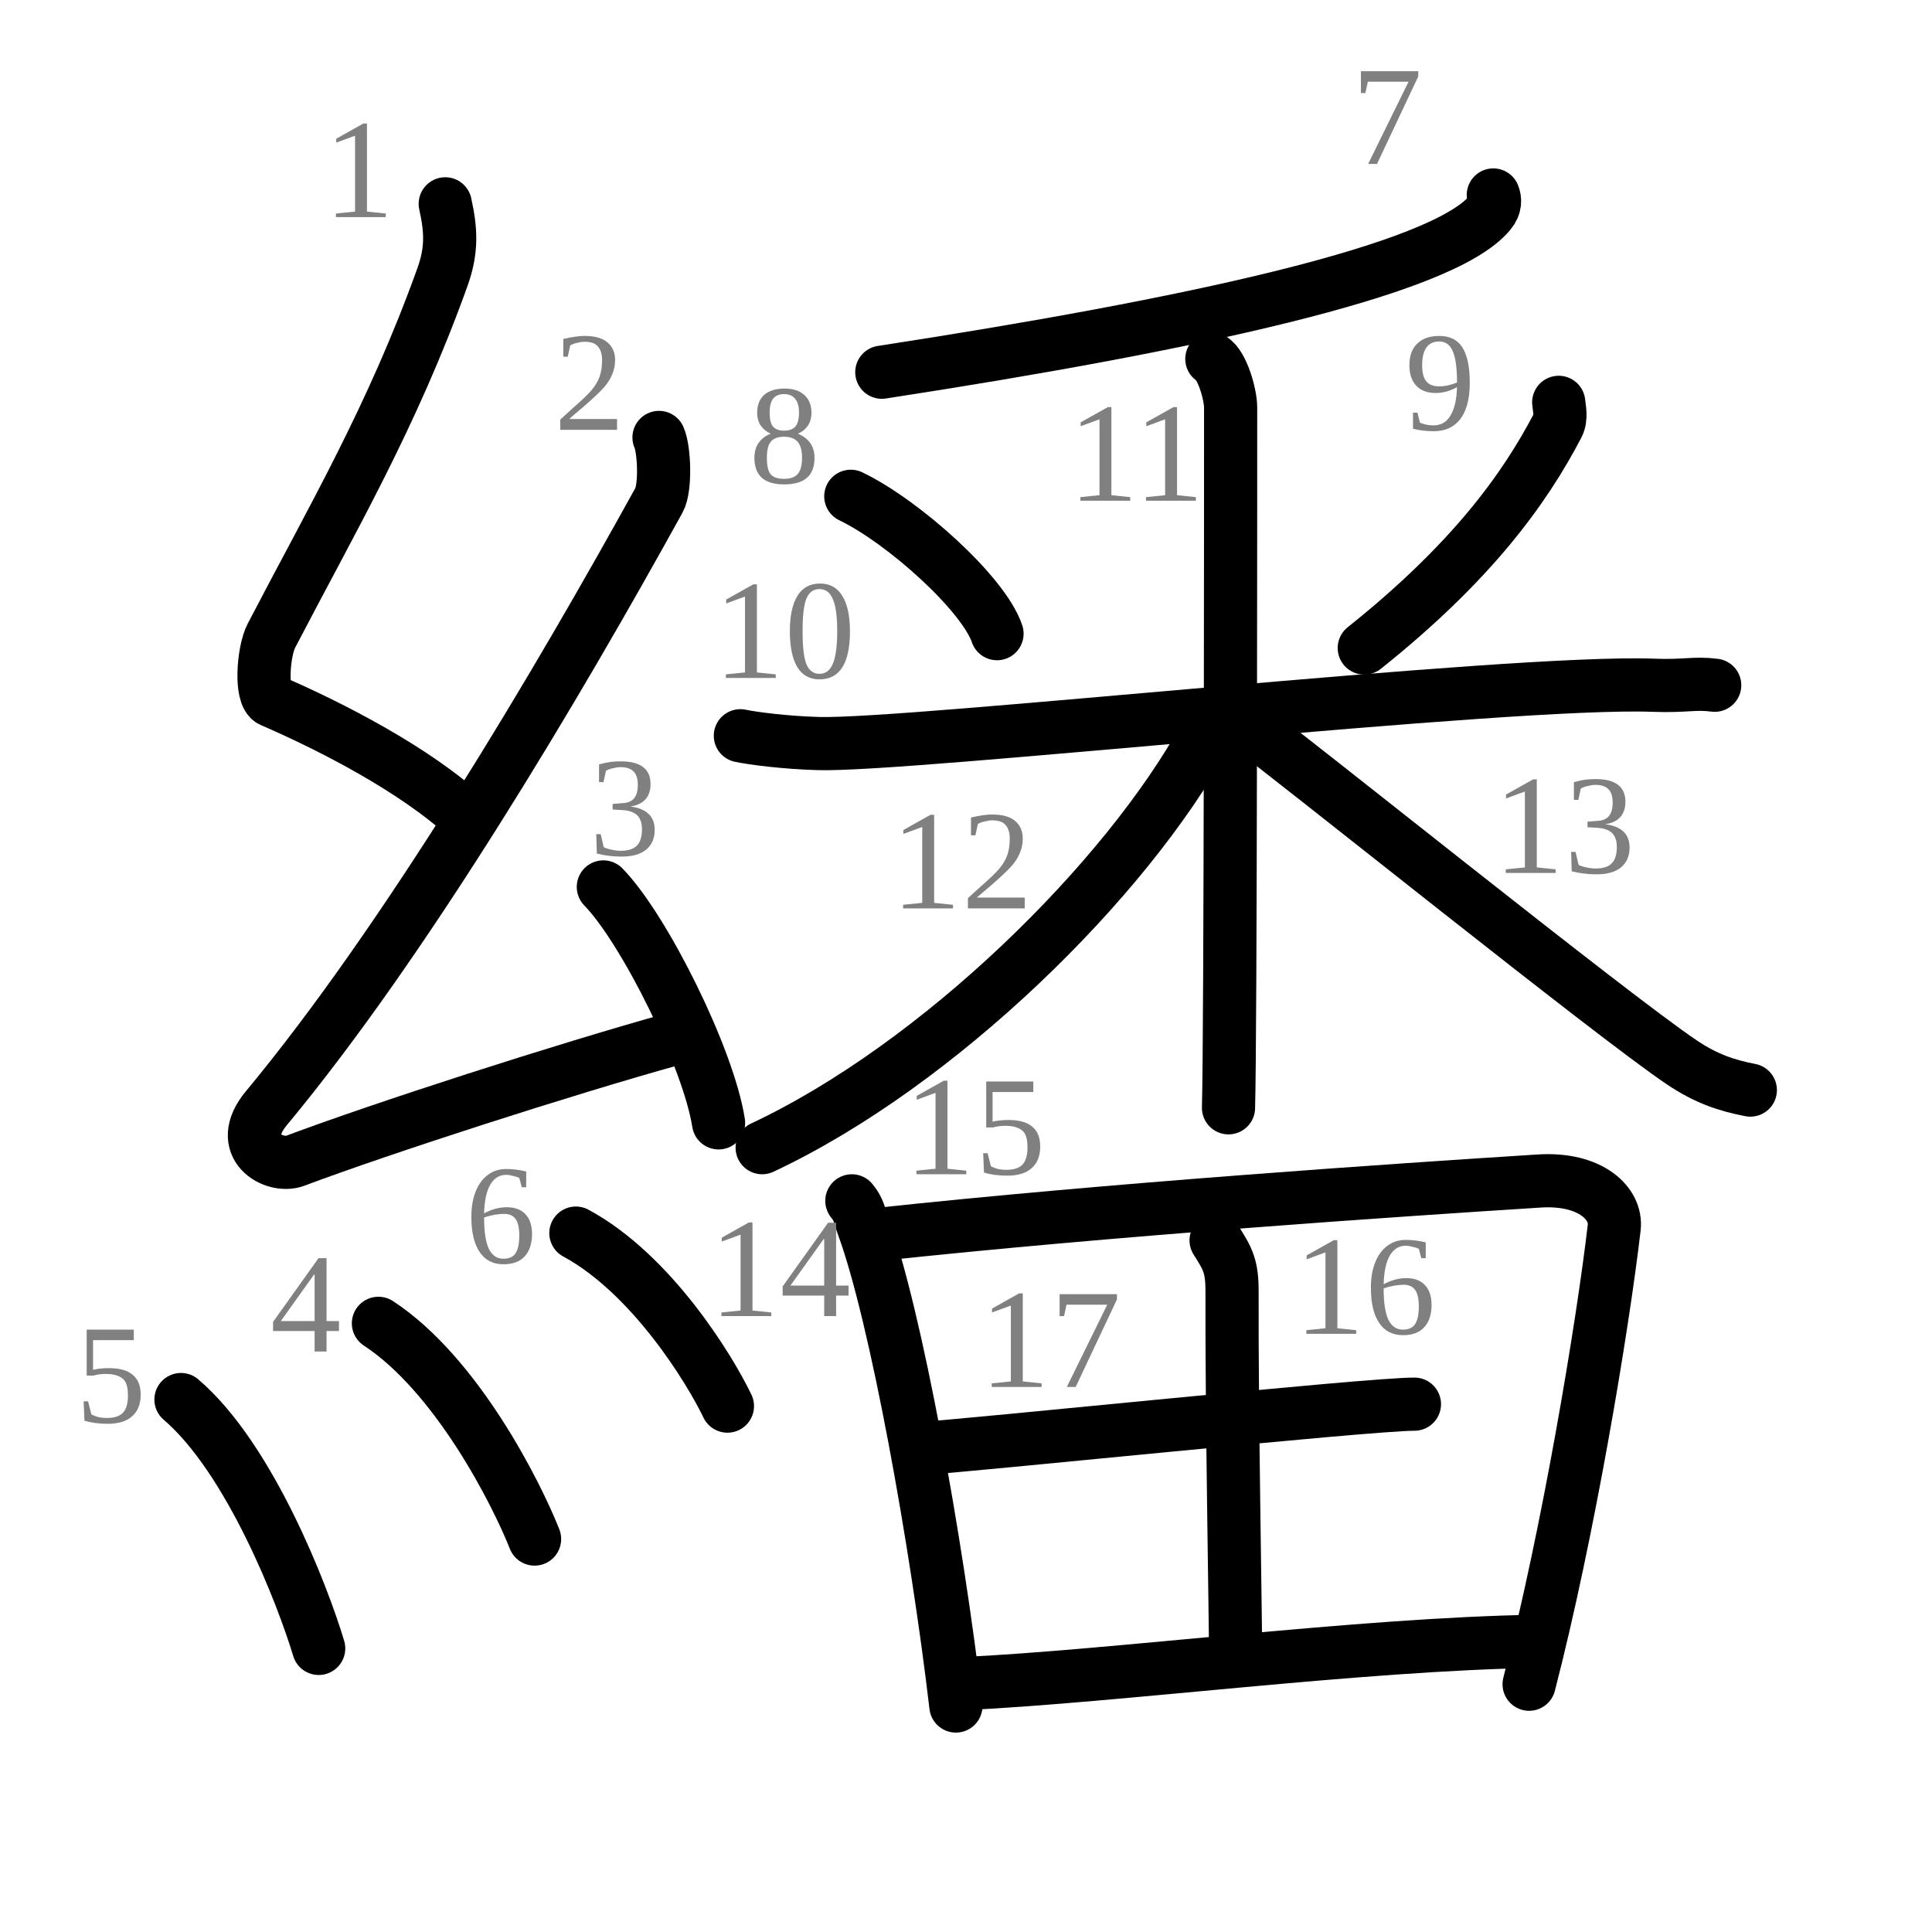
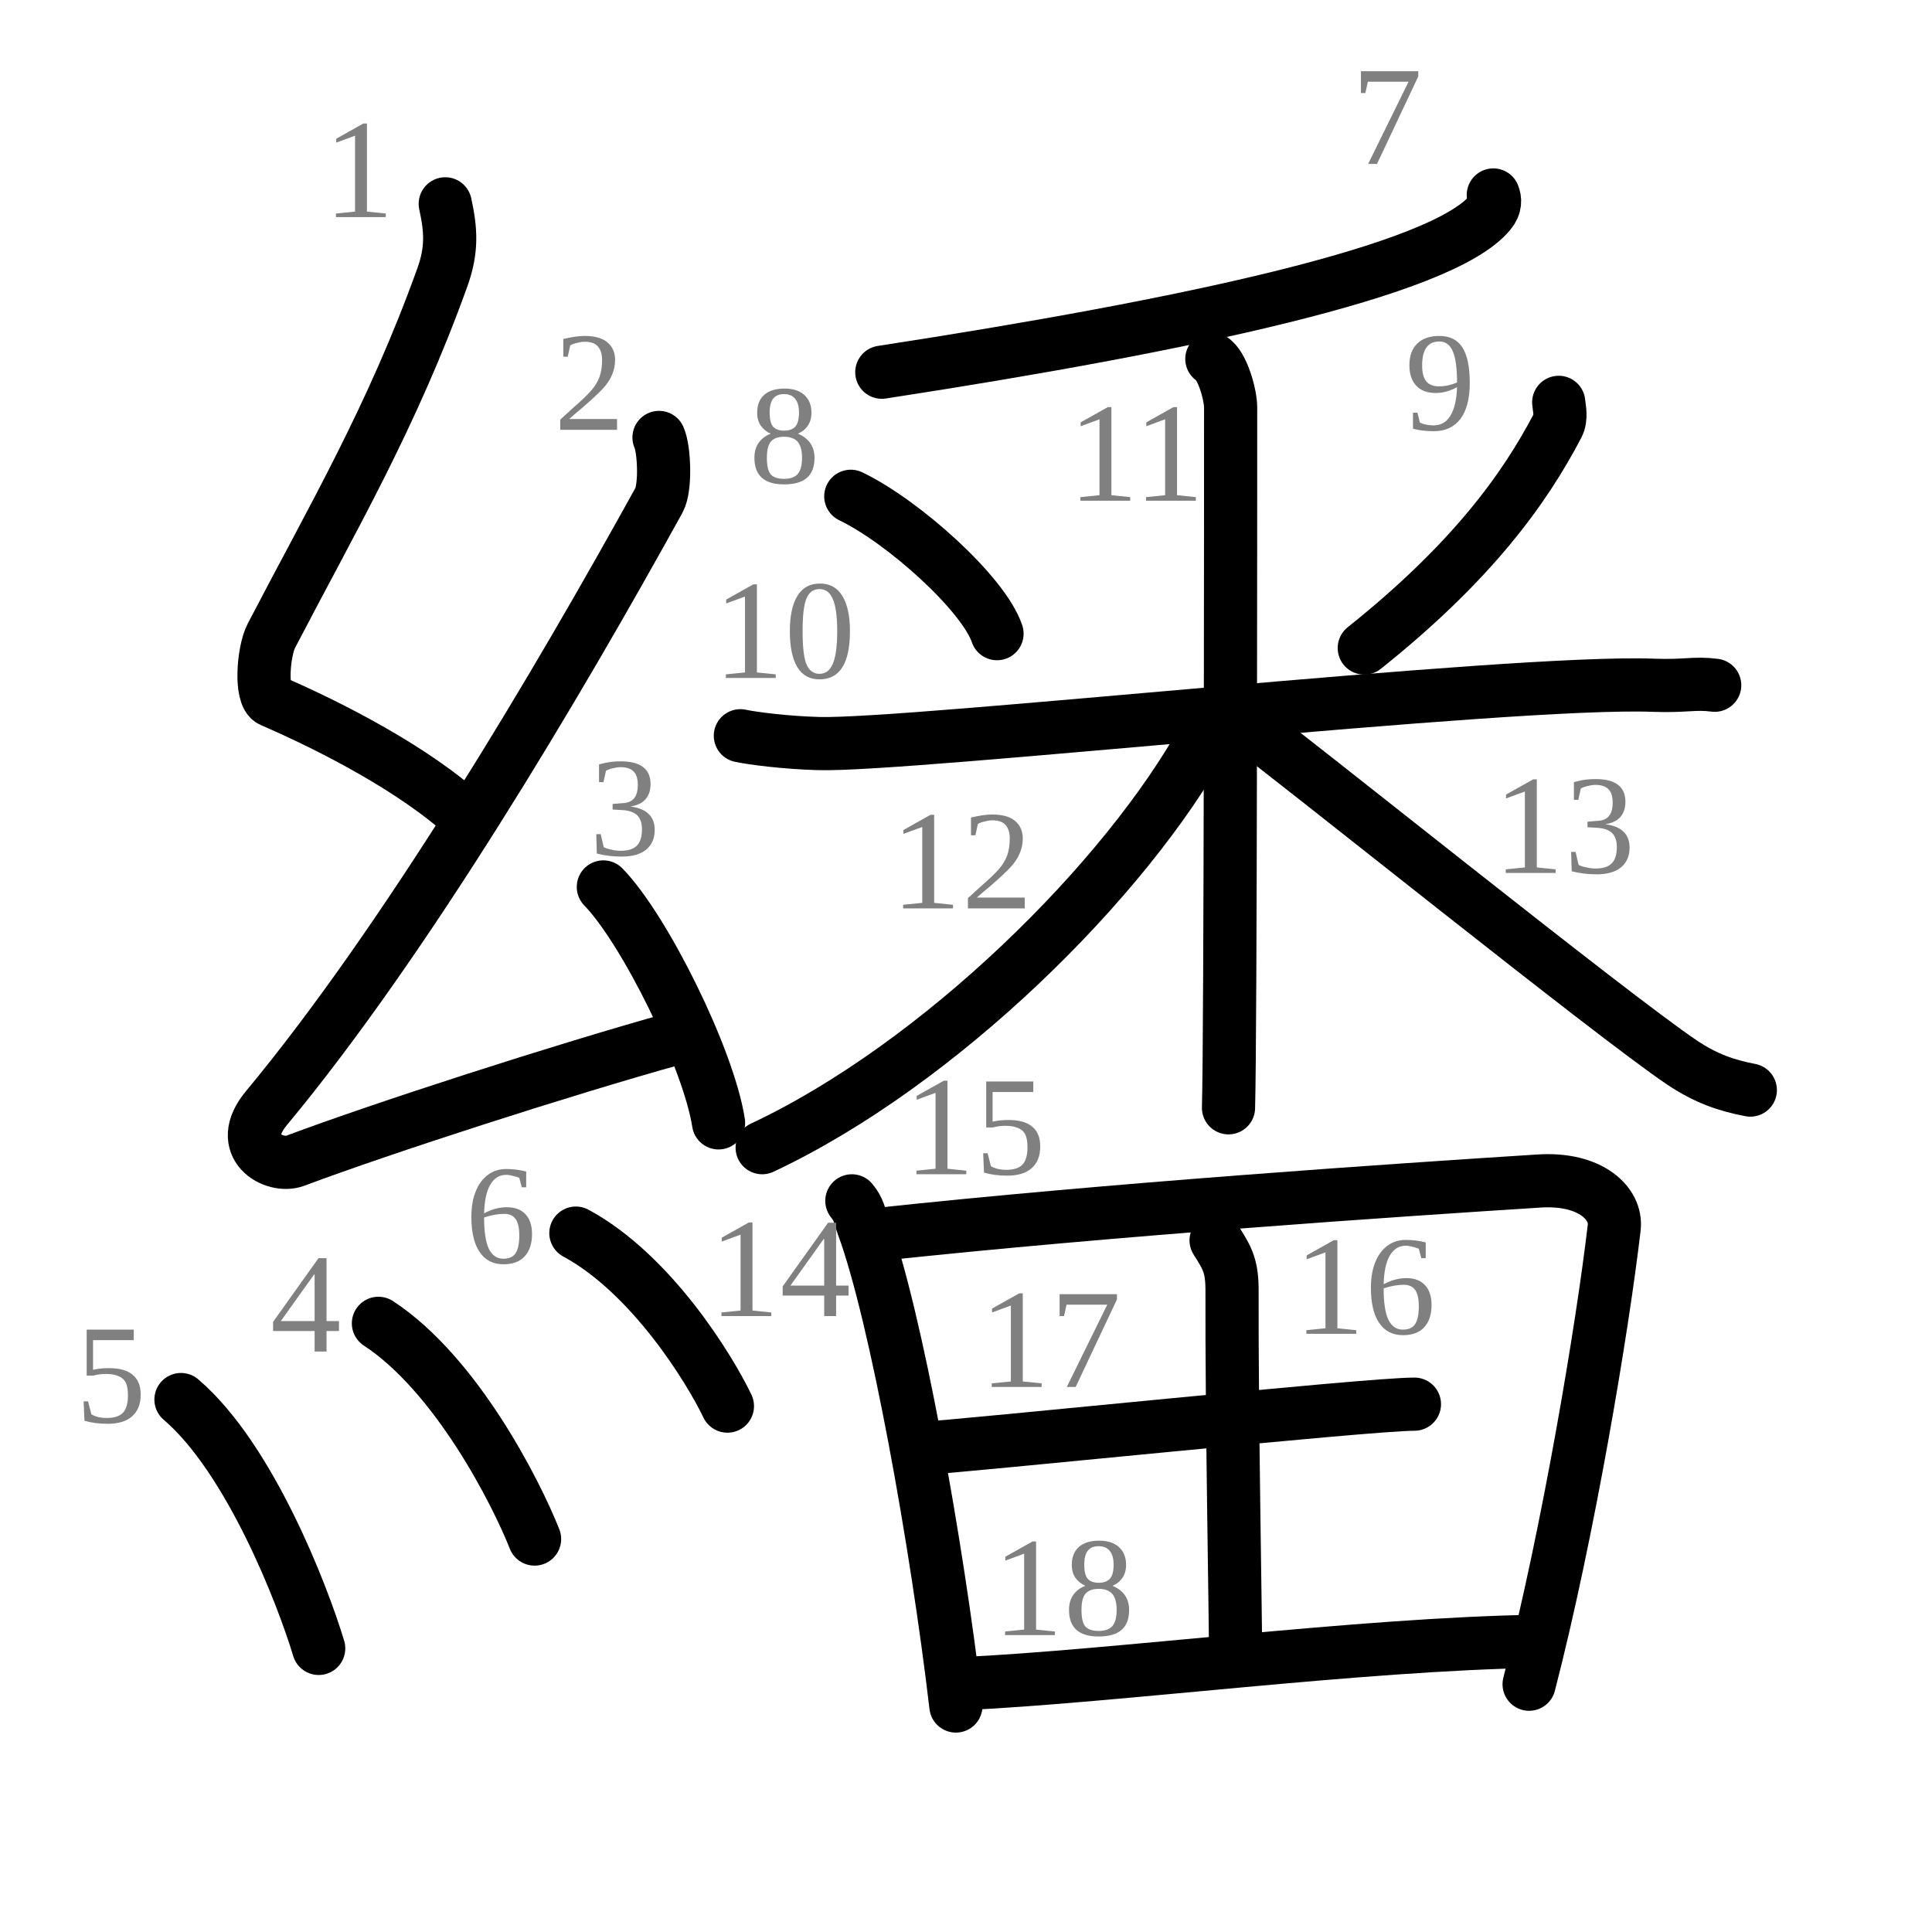
<svg xmlns="http://www.w3.org/2000/svg" xmlns:ns1="http://kanjivg.tagaini.net" width="109" height="109" viewBox="0 0 109 109">
  <g id="kvg:StrokePaths_07e59-Kaisho" style="fill:none;stroke:#000000;stroke-width:3;stroke-linecap:round;stroke-linejoin:round;">
    <g id="kvg:07e59-Kaisho" ns1:element="繙">
      <g id="kvg:07e59-Kaisho-g1" ns1:element="糸" ns1:variant="true" ns1:position="left" ns1:radical="general">
        <path id="kvg:07e59-Kaisho-s1" ns1:type="㇜" d="M25.12,11.5c0.32,1.46,0.4,2.58-0.16,4.14c-2.84,7.9-6.21,13.62-9.65,20.23c-0.46,0.89-0.64,3.38,0,3.66c3.38,1.46,8.12,3.9,11.02,6.58" />
        <path id="kvg:07e59-Kaisho-s2" ns1:type="㇜" d="M37.18,24.68c0.3,0.66,0.39,2.83,0,3.54C31.45,38.6,22.9,53.05,15.03,62.52c-1.81,2.17,0.45,3.41,1.62,2.97c4.93-1.85,15.15-5.15,21.48-6.91" />
        <path id="kvg:07e59-Kaisho-s3" ns1:type="㇔" d="M34.04,50.04c2.3,2.35,5.93,9.65,6.5,13.31" />
        <path id="kvg:07e59-Kaisho-s4" ns1:type="㇔" d="M10.21,78.96c3.89,3.32,6.87,11.04,7.77,14.04" />
        <path id="kvg:07e59-Kaisho-s5" ns1:type="㇔" d="M21.35,74.66c4.4,2.88,7.78,9.56,8.81,12.17" />
        <path id="kvg:07e59-Kaisho-s6" ns1:type="㇔" d="M32.49,69.57c4.27,2.31,7.55,7.67,8.55,9.76" />
      </g>
      <g id="kvg:07e59-Kaisho-g2" ns1:element="番" ns1:position="right">
        <g id="kvg:07e59-Kaisho-g3" ns1:element="釆" ns1:position="top">
          <g id="kvg:07e59-Kaisho-g4" ns1:element="丿">
            <path id="kvg:07e59-Kaisho-s7" ns1:type="㇒" d="M84.25,11c0.1,0.25,0.14,0.6-0.19,1c-2.67,3.28-17.14,6.36-34.31,9" />
          </g>
          <g id="kvg:07e59-Kaisho-g5" ns1:element="米">
            <path id="kvg:07e59-Kaisho-s8" ns1:type="㇔" d="M48,28c2.99,1.44,7.5,5.51,8.25,7.75" />
            <path id="kvg:07e59-Kaisho-s9" ns1:type="㇒" d="M87.94,22.7c0.03,0.33,0.17,0.87-0.06,1.31c-1.85,3.54-4.82,7.69-10.91,12.55" />
            <path id="kvg:07e59-Kaisho-s10" ns1:type="㇐" d="M41.77,41.51c0.7,0.15,2.56,0.39,4.41,0.44c5.11,0.15,38.95-3.59,47.08-3.29c1.86,0.07,2.32-0.15,3.48,0" />
            <path id="kvg:07e59-Kaisho-s11" ns1:type="㇑" d="M68.37,20.25c0.59,0.34,1.06,2.01,1.06,2.74c0,4.28,0,35.25-0.12,39.51" />
            <path id="kvg:07e59-Kaisho-s12" ns1:type="㇒" d="M68,41.5c-4.44,8.11-15.02,18.57-25,23.25" />
            <path id="kvg:07e59-Kaisho-s13" ns1:type="㇏" d="M69.63,40.35c3.67,2.73,21.27,16.91,25.26,19.59c1.35,0.91,2.51,1.3,3.86,1.56" />
          </g>
        </g>
        <g id="kvg:07e59-Kaisho-g6" ns1:element="田" ns1:position="bottom">
          <path id="kvg:07e59-Kaisho-s14" ns1:type="㇑" d="M48.06,67.75c0.41,0.49,0.42,0.82,0.64,1.43c1.84,5,4.15,17.87,5.23,27.07" />
          <path id="kvg:07e59-Kaisho-s15" ns1:type="㇕a" d="M49.4,69.66c13.23-1.43,29.56-2.53,37.45-3.03c2.9-0.18,4.38,1.28,4.22,2.63c-0.65,5.58-2.58,17.18-4.8,25.76" />
          <path id="kvg:07e59-Kaisho-s16" ns1:type="㇑a" d="M68.61,69.98c0.67,1.05,0.91,1.48,0.9,2.94c-0.02,6.91,0.2,18.29,0.2,20.54" />
          <path id="kvg:07e59-Kaisho-s17" ns1:type="㇐a" d="M51.75,81.74c3.21-0.2,25.4-2.52,28.05-2.52" />
          <path id="kvg:07e59-Kaisho-s18" ns1:type="㇐a" d="M54.27,94.99c8.73-0.41,22.38-2.23,32.42-2.39" />
        </g>
      </g>
    </g>
  </g>
  <g id="kvg:StrokeNumbers_07e59-Kaisho" style="font-size:8;fill:#808080">
    <text transform="matrix(1 0 0 1 18.25 12.25)">1</text>
    <text transform="matrix(1 0 0 1 31.25 24.25)">2</text>
    <text transform="matrix(1 0 0 1 33.25 48.25)">3</text>
    <text transform="matrix(1 0 0 1 15.25 76.25)">4</text>
    <text transform="matrix(1 0 0 1 4.25 80.25)">5</text>
    <text transform="matrix(1 0 0 1 26.25 71.25)">6</text>
    <text transform="matrix(1 0 0 1 76.25 9.25)">7</text>
    <text transform="matrix(1 0 0 1 42.25 27.25)">8</text>
    <text transform="matrix(1 0 0 1 79.25 24.25)">9</text>
    <text transform="matrix(1 0 0 1 40.25 38.25)">10</text>
    <text transform="matrix(1 0 0 1 60.25 28.25)">11</text>
    <text transform="matrix(1 0 0 1 50.25 51.25)">12</text>
    <text transform="matrix(1 0 0 1 84.25 49.25)">13</text>
    <text transform="matrix(1 0 0 1 40.00 74.25)">14</text>
    <text transform="matrix(1 0 0 1 51.00 66.25)">15</text>
    <text transform="matrix(1 0 0 1 73.00 75.25)">16</text>
    <text transform="matrix(1 0 0 1 55.25 78.25)">17</text>
+     <text transform="matrix(1 0 0 1 56.00 92.25)">18</text>
  </g>
</svg>
